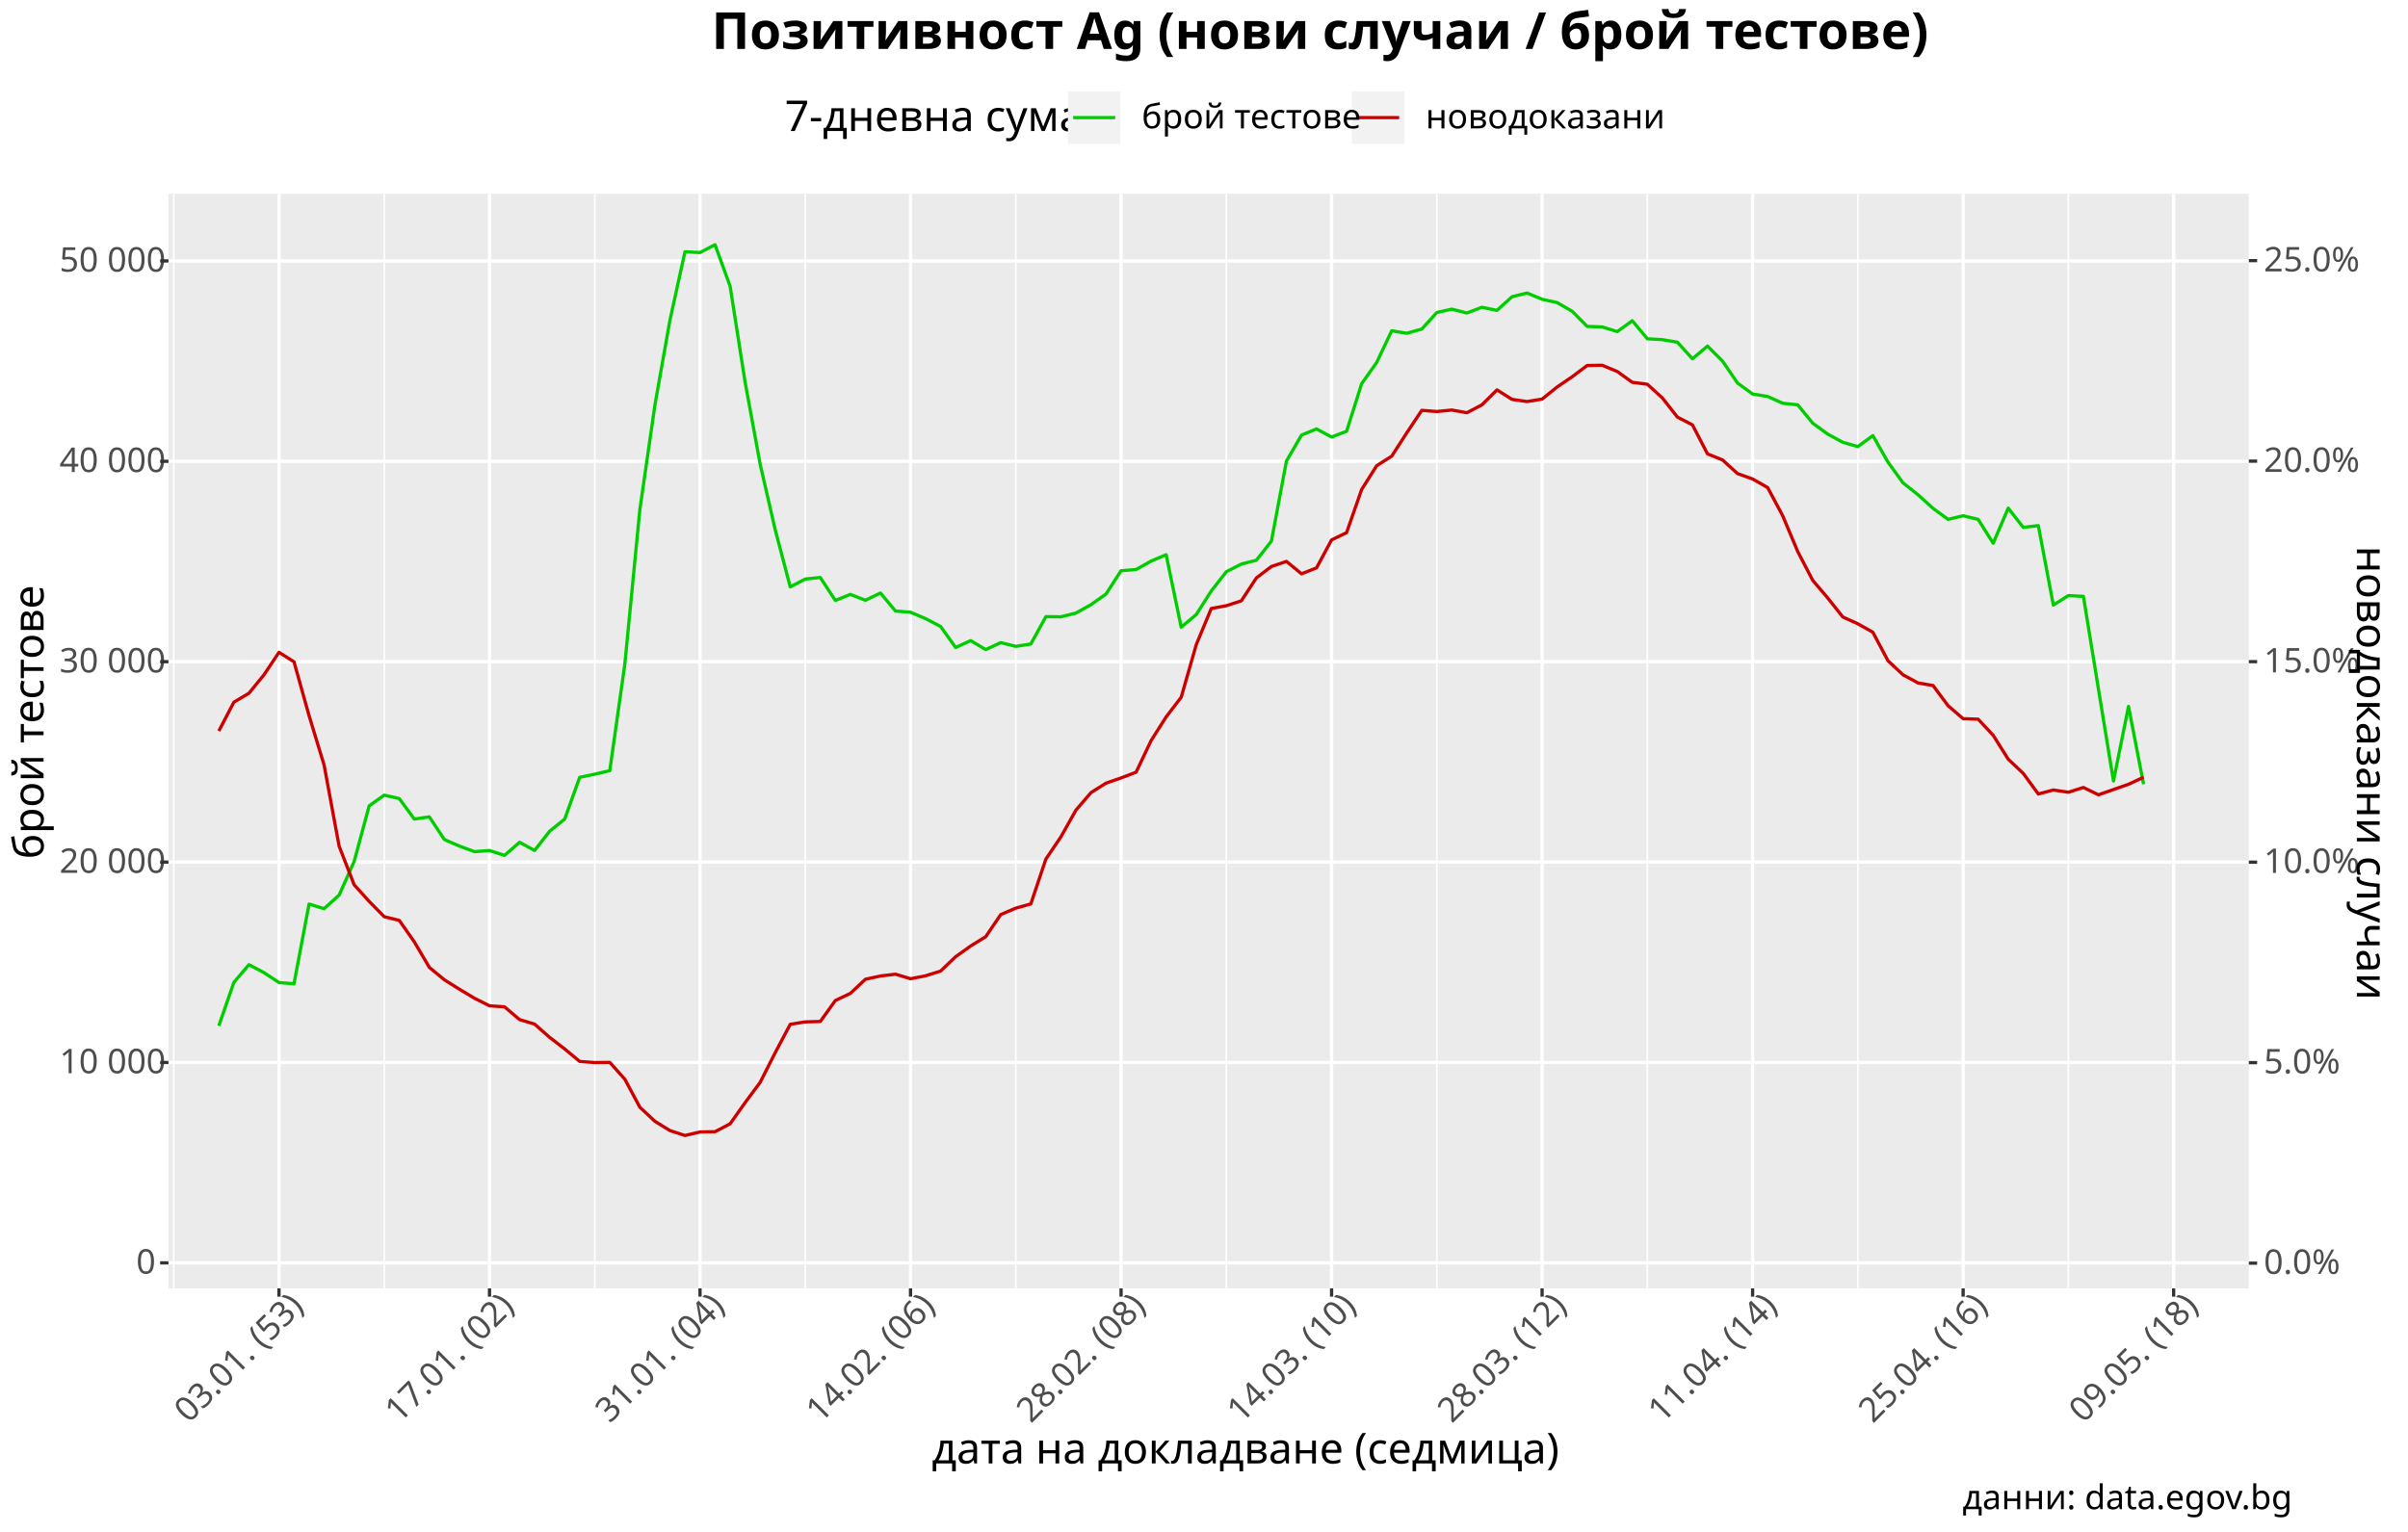
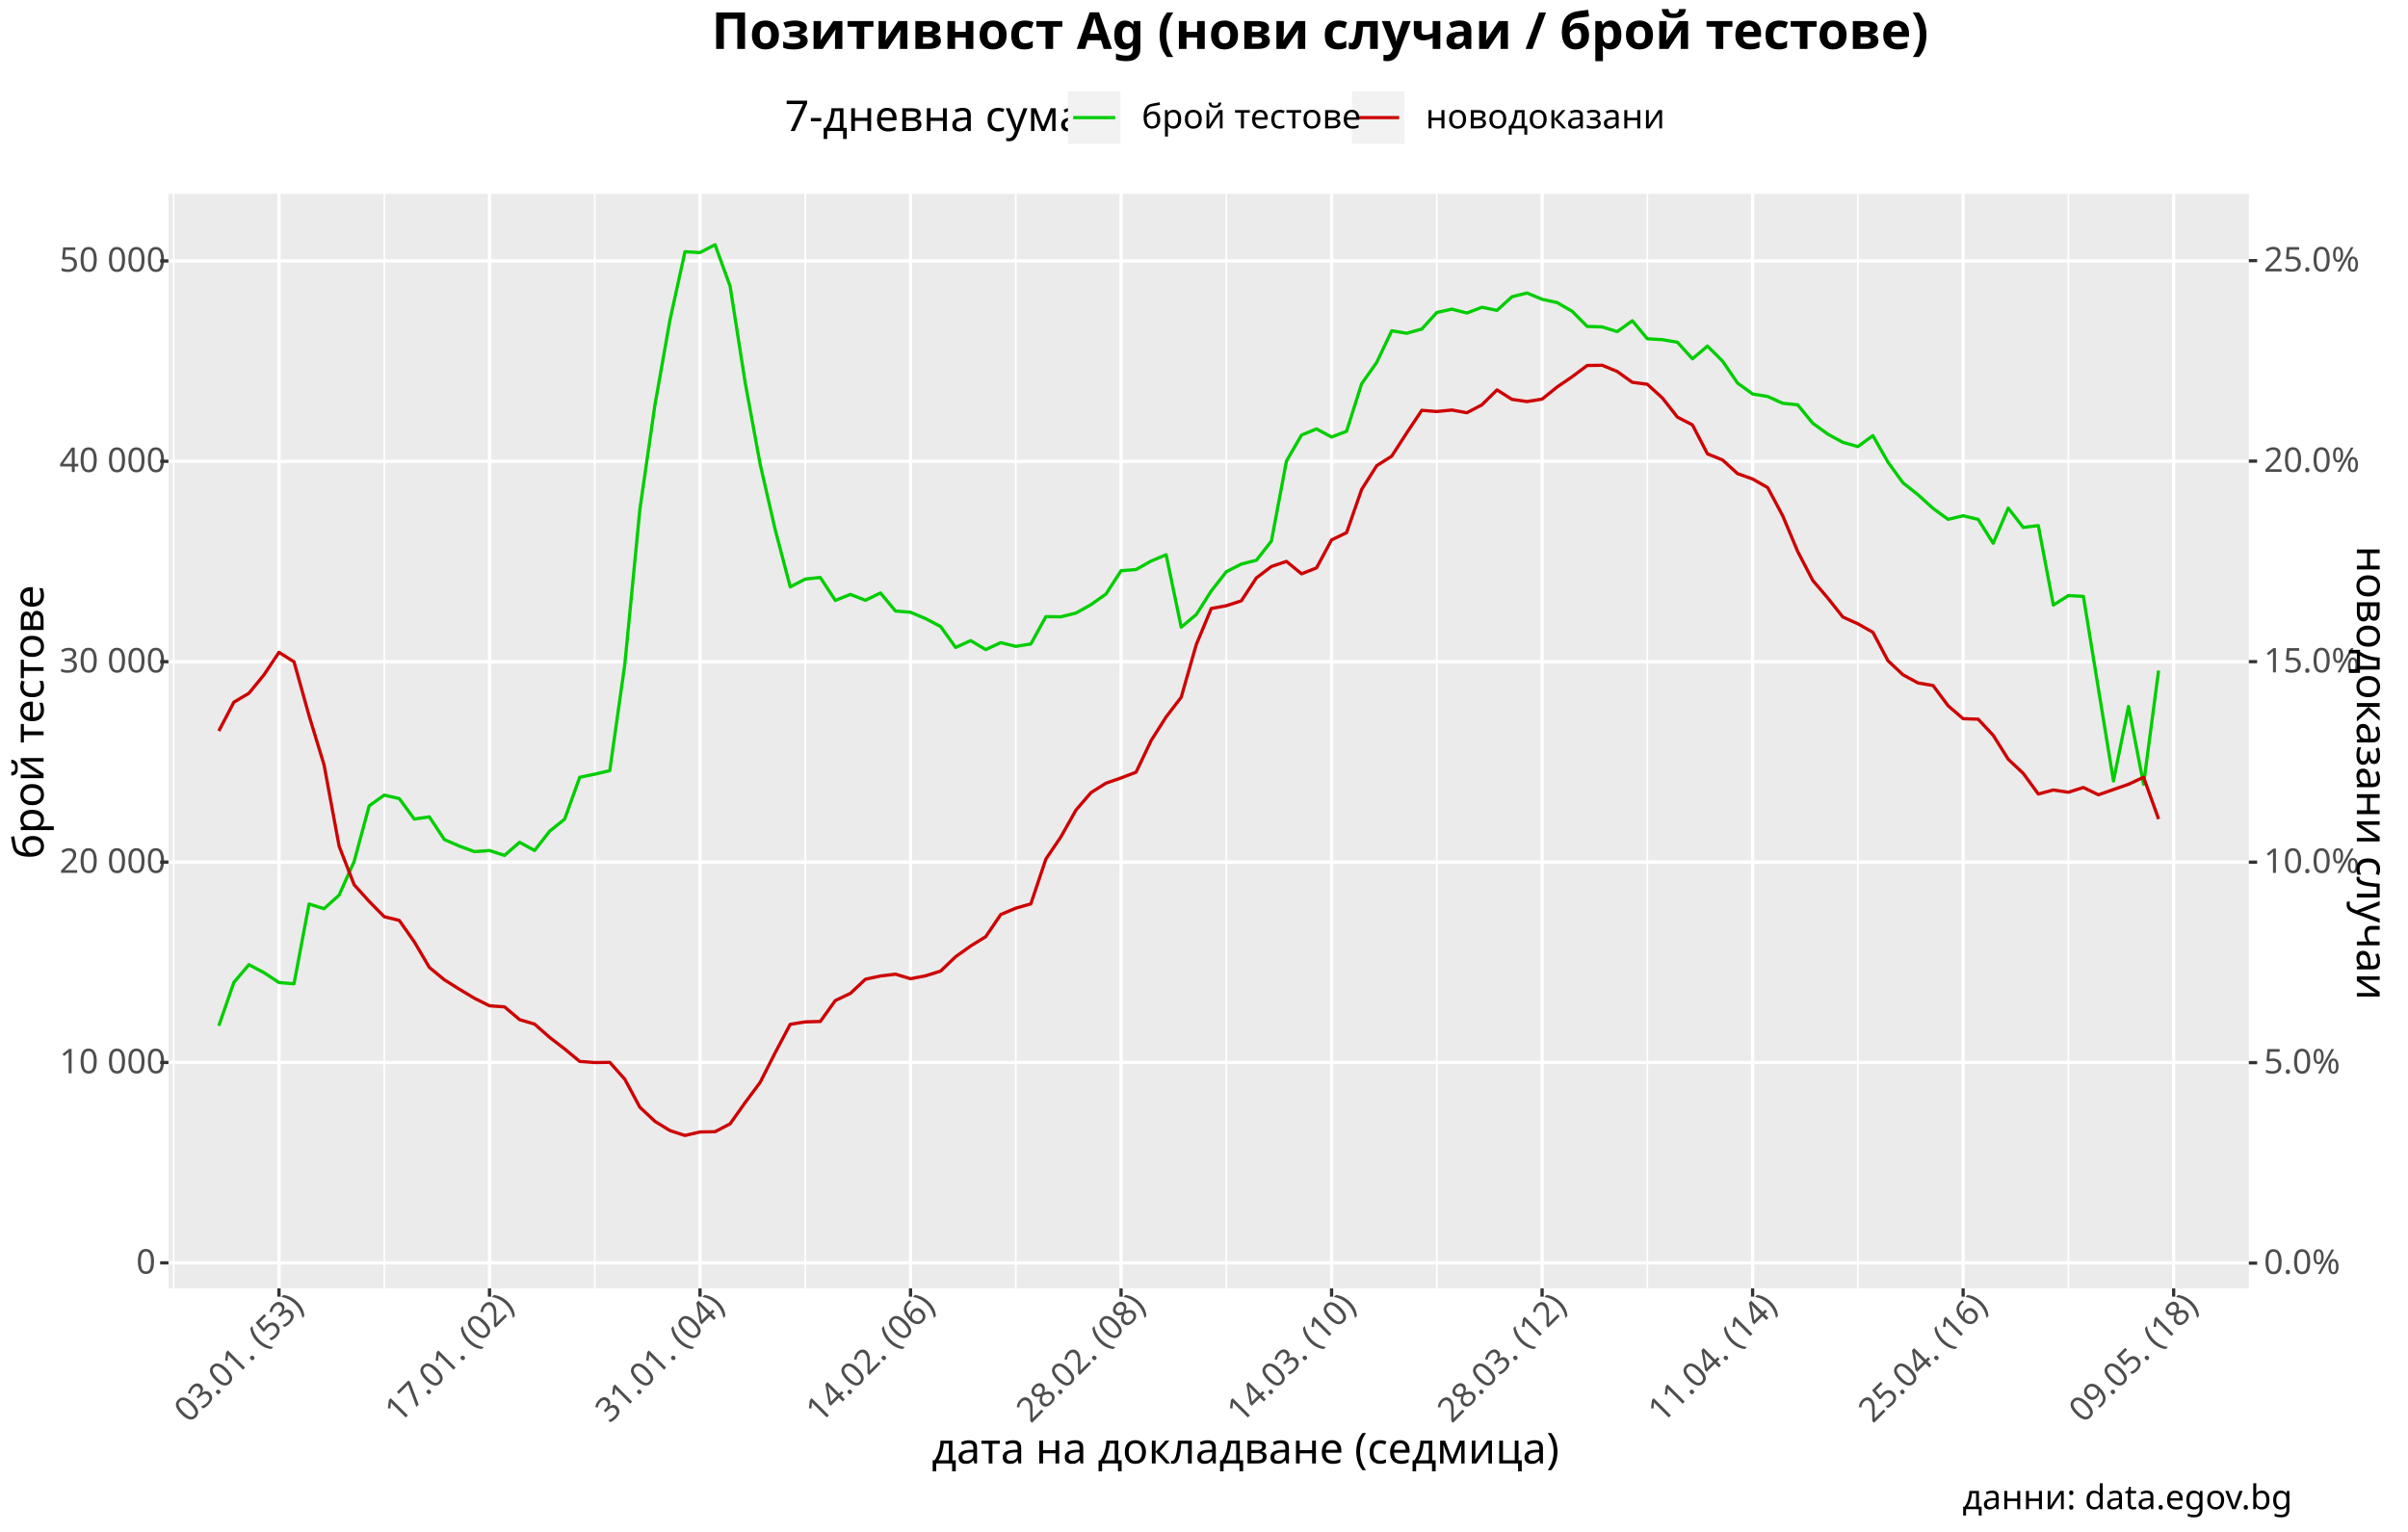
<svg xmlns="http://www.w3.org/2000/svg" viewBox="0 0 792.00 504.00">
  <defs>
    <style type="text/css">
    line, polyline, polygon, path, rect, circle {
      fill: none;
      stroke: #000000;
      stroke-linecap: round;
      stroke-linejoin: round;
      stroke-miterlimit: 10.00;
    }
  </style>
  </defs>
  <rect width="100%" height="100%" style="stroke: none; fill: #FFFFFF;" />
  <rect x="0.00" y="0.00" width="792.00" height="504.00" style="stroke-width: 1.07; stroke: #FFFFFF; fill: #FFFFFF;" />
  <defs>
    <clipPath id="cpNTUuNDF8NzM5LjY1fDQyMy44N3w2My43Nw==">
      <rect x="55.41" y="63.77" width="684.24" height="360.10" />
    </clipPath>
  </defs>
  <rect x="55.41" y="63.77" width="684.24" height="360.10" style="stroke-width: 1.07; stroke: none; fill: #EBEBEB;" clip-path="url(#cpNTUuNDF8NzM5LjY1fDQyMy44N3w2My43Nw==)" />
  <polyline points="57.14,423.87 57.14,63.77 " style="stroke-width: 0.53; stroke: #FFFFFF; stroke-linecap: butt;" clip-path="url(#cpNTUuNDF8NzM5LjY1fDQyMy44N3w2My43Nw==)" />
  <polyline points="126.38,423.87 126.38,63.77 " style="stroke-width: 0.53; stroke: #FFFFFF; stroke-linecap: butt;" clip-path="url(#cpNTUuNDF8NzM5LjY1fDQyMy44N3w2My43Nw==)" />
  <polyline points="195.62,423.87 195.62,63.77 " style="stroke-width: 0.53; stroke: #FFFFFF; stroke-linecap: butt;" clip-path="url(#cpNTUuNDF8NzM5LjY1fDQyMy44N3w2My43Nw==)" />
  <polyline points="264.86,423.87 264.86,63.77 " style="stroke-width: 0.53; stroke: #FFFFFF; stroke-linecap: butt;" clip-path="url(#cpNTUuNDF8NzM5LjY1fDQyMy44N3w2My43Nw==)" />
  <polyline points="334.10,423.87 334.10,63.77 " style="stroke-width: 0.53; stroke: #FFFFFF; stroke-linecap: butt;" clip-path="url(#cpNTUuNDF8NzM5LjY1fDQyMy44N3w2My43Nw==)" />
  <polyline points="403.34,423.87 403.34,63.77 " style="stroke-width: 0.53; stroke: #FFFFFF; stroke-linecap: butt;" clip-path="url(#cpNTUuNDF8NzM5LjY1fDQyMy44N3w2My43Nw==)" />
  <polyline points="472.58,423.87 472.58,63.77 " style="stroke-width: 0.53; stroke: #FFFFFF; stroke-linecap: butt;" clip-path="url(#cpNTUuNDF8NzM5LjY1fDQyMy44N3w2My43Nw==)" />
  <polyline points="541.82,423.87 541.82,63.77 " style="stroke-width: 0.53; stroke: #FFFFFF; stroke-linecap: butt;" clip-path="url(#cpNTUuNDF8NzM5LjY1fDQyMy44N3w2My43Nw==)" />
  <polyline points="611.06,423.87 611.06,63.77 " style="stroke-width: 0.53; stroke: #FFFFFF; stroke-linecap: butt;" clip-path="url(#cpNTUuNDF8NzM5LjY1fDQyMy44N3w2My43Nw==)" />
  <polyline points="680.30,423.87 680.30,63.77 " style="stroke-width: 0.53; stroke: #FFFFFF; stroke-linecap: butt;" clip-path="url(#cpNTUuNDF8NzM5LjY1fDQyMy44N3w2My43Nw==)" />
  <polyline points="55.41,415.49 739.65,415.49 " style="stroke-width: 1.07; stroke: #FFFFFF; stroke-linecap: butt;" clip-path="url(#cpNTUuNDF8NzM5LjY1fDQyMy44N3w2My43Nw==)" />
  <polyline points="55.41,349.56 739.65,349.56 " style="stroke-width: 1.07; stroke: #FFFFFF; stroke-linecap: butt;" clip-path="url(#cpNTUuNDF8NzM5LjY1fDQyMy44N3w2My43Nw==)" />
  <polyline points="55.41,283.63 739.65,283.63 " style="stroke-width: 1.07; stroke: #FFFFFF; stroke-linecap: butt;" clip-path="url(#cpNTUuNDF8NzM5LjY1fDQyMy44N3w2My43Nw==)" />
  <polyline points="55.41,217.70 739.65,217.70 " style="stroke-width: 1.07; stroke: #FFFFFF; stroke-linecap: butt;" clip-path="url(#cpNTUuNDF8NzM5LjY1fDQyMy44N3w2My43Nw==)" />
  <polyline points="55.41,151.77 739.65,151.77 " style="stroke-width: 1.07; stroke: #FFFFFF; stroke-linecap: butt;" clip-path="url(#cpNTUuNDF8NzM5LjY1fDQyMy44N3w2My43Nw==)" />
  <polyline points="55.41,85.84 739.65,85.84 " style="stroke-width: 1.07; stroke: #FFFFFF; stroke-linecap: butt;" clip-path="url(#cpNTUuNDF8NzM5LjY1fDQyMy44N3w2My43Nw==)" />
  <polyline points="91.76,423.87 91.76,63.77 " style="stroke-width: 1.07; stroke: #FFFFFF; stroke-linecap: butt;" clip-path="url(#cpNTUuNDF8NzM5LjY1fDQyMy44N3w2My43Nw==)" />
  <polyline points="161.00,423.87 161.00,63.77 " style="stroke-width: 1.07; stroke: #FFFFFF; stroke-linecap: butt;" clip-path="url(#cpNTUuNDF8NzM5LjY1fDQyMy44N3w2My43Nw==)" />
  <polyline points="230.24,423.87 230.24,63.77 " style="stroke-width: 1.07; stroke: #FFFFFF; stroke-linecap: butt;" clip-path="url(#cpNTUuNDF8NzM5LjY1fDQyMy44N3w2My43Nw==)" />
  <polyline points="299.48,423.87 299.48,63.77 " style="stroke-width: 1.07; stroke: #FFFFFF; stroke-linecap: butt;" clip-path="url(#cpNTUuNDF8NzM5LjY1fDQyMy44N3w2My43Nw==)" />
  <polyline points="368.72,423.87 368.72,63.77 " style="stroke-width: 1.07; stroke: #FFFFFF; stroke-linecap: butt;" clip-path="url(#cpNTUuNDF8NzM5LjY1fDQyMy44N3w2My43Nw==)" />
  <polyline points="437.96,423.87 437.96,63.77 " style="stroke-width: 1.07; stroke: #FFFFFF; stroke-linecap: butt;" clip-path="url(#cpNTUuNDF8NzM5LjY1fDQyMy44N3w2My43Nw==)" />
  <polyline points="507.20,423.87 507.20,63.77 " style="stroke-width: 1.07; stroke: #FFFFFF; stroke-linecap: butt;" clip-path="url(#cpNTUuNDF8NzM5LjY1fDQyMy44N3w2My43Nw==)" />
  <polyline points="576.44,423.87 576.44,63.77 " style="stroke-width: 1.07; stroke: #FFFFFF; stroke-linecap: butt;" clip-path="url(#cpNTUuNDF8NzM5LjY1fDQyMy44N3w2My43Nw==)" />
  <polyline points="645.68,423.87 645.68,63.77 " style="stroke-width: 1.07; stroke: #FFFFFF; stroke-linecap: butt;" clip-path="url(#cpNTUuNDF8NzM5LjY1fDQyMy44N3w2My43Nw==)" />
  <polyline points="714.92,423.87 714.92,63.77 " style="stroke-width: 1.07; stroke: #FFFFFF; stroke-linecap: butt;" clip-path="url(#cpNTUuNDF8NzM5LjY1fDQyMy44N3w2My43Nw==)" />
-   <polyline points="71.97,337.49 76.92,323.21 81.87,317.38 86.81,319.99 91.76,323.26 96.70,323.66 101.65,297.43 106.59,298.96 111.54,294.49 116.49,283.40 121.43,265.11 126.38,261.60 131.32,262.73 136.27,269.47 141.21,268.75 146.16,276.21 151.11,278.37 156.05,280.19 161.00,279.82 165.94,281.43 170.89,277.11 175.83,279.81 180.78,273.47 185.73,269.48 190.67,255.73 195.62,254.70 200.56,253.54 205.51,218.51 210.45,167.66 215.40,133.29 220.35,105.32 225.29,82.83 230.24,83.09 235.18,80.51 240.13,94.14 245.07,125.74 250.02,152.72 254.97,174.28 259.91,193.08 264.86,190.51 269.80,190.00 274.75,197.55 279.69,195.56 284.64,197.49 289.59,195.10 294.53,201.03 299.48,201.43 304.42,203.52 309.37,206.12 314.31,213.02 319.26,210.77 324.21,213.71 329.15,211.43 334.10,212.65 339.04,211.88 343.99,202.88 348.93,202.93 353.88,201.70 358.83,198.93 363.77,195.44 368.72,187.77 373.66,187.37 378.61,184.59 383.55,182.50 388.50,206.34 393.45,202.20 398.39,194.44 403.34,188.10 408.28,185.58 413.23,184.32 418.17,178.03 423.12,151.69 428.07,143.15 433.01,141.12 437.96,143.78 442.90,141.89 447.85,126.24 452.79,119.26 457.74,108.83 462.69,109.64 467.63,108.26 472.58,102.81 477.52,101.71 482.47,102.98 487.41,101.09 492.36,102.11 497.31,97.63 502.25,96.40 507.20,98.46 512.14,99.55 517.09,102.41 522.03,107.39 526.98,107.56 531.93,109.10 536.87,105.53 541.82,111.46 546.76,111.75 551.71,112.59 556.65,118.05 561.60,113.86 566.55,118.81 571.49,126.03 576.44,129.63 581.38,130.44 586.33,132.67 591.27,133.19 596.22,139.24 601.17,142.83 606.11,145.52 611.06,146.93 616.00,143.32 620.95,152.03 625.89,158.84 630.84,162.78 635.79,167.25 640.73,170.87 645.68,169.69 650.62,170.88 655.57,178.73 660.51,167.17 665.46,173.52 670.41,172.92 675.35,199.07 680.30,195.95 685.24,196.21 690.19,226.72 695.13,256.95 700.08,232.41 705.03,258.01 " style="stroke-width: 1.07; stroke: #00CD00; stroke-linecap: butt;" clip-path="url(#cpNTUuNDF8NzM5LjY1fDQyMy44N3w2My43Nw==)" />
-   <polyline points="71.97,240.49 76.92,231.02 81.87,228.08 86.81,222.04 91.76,214.62 96.70,217.73 101.65,235.44 106.59,251.66 111.54,278.40 116.49,291.10 121.43,296.57 126.38,301.60 131.32,302.81 136.27,309.87 141.21,318.27 146.16,322.36 151.11,325.46 156.05,328.42 161.00,330.91 165.94,331.25 170.89,335.45 175.83,336.93 180.78,341.30 185.73,345.11 190.67,349.21 195.62,349.58 200.56,349.52 205.51,355.07 210.45,364.28 215.40,368.91 220.35,371.96 225.29,373.57 230.24,372.42 235.18,372.33 240.13,369.74 245.07,362.77 250.02,356.10 254.97,346.33 259.91,337.00 264.86,336.20 269.80,336.07 274.75,329.17 279.69,326.83 284.64,322.17 289.59,321.10 294.53,320.51 299.48,322.00 304.42,321.04 309.37,319.49 314.31,314.76 319.26,311.23 324.21,308.17 329.15,300.89 334.10,298.78 339.04,297.39 343.99,282.64 348.93,275.33 353.88,266.53 358.83,260.77 363.77,257.66 368.72,255.95 373.66,254.06 378.61,243.65 383.55,235.86 388.50,229.40 393.45,212.10 398.39,200.20 403.34,199.28 408.28,197.68 413.23,190.14 418.17,186.38 423.12,184.70 428.07,188.78 433.01,186.84 437.96,177.63 442.90,175.24 447.85,161.04 452.79,153.23 457.74,150.08 462.69,142.41 467.63,135.00 472.58,135.39 477.52,134.90 482.47,135.79 487.41,133.19 492.36,128.28 497.31,131.40 502.25,132.11 507.20,131.31 512.14,127.33 517.09,123.95 522.03,120.25 526.98,120.17 531.93,122.23 536.87,125.78 541.82,126.42 546.76,130.93 551.71,137.23 556.65,139.78 561.60,149.32 566.55,151.32 571.49,155.82 576.44,157.59 581.38,160.40 586.33,169.67 591.27,181.44 596.22,190.95 601.17,196.76 606.11,202.99 611.06,205.23 616.00,208.02 620.95,217.37 625.89,222.00 630.84,224.69 635.79,225.54 640.73,232.18 645.68,236.45 650.62,236.61 655.57,241.92 660.51,249.78 665.46,254.45 670.41,261.23 675.35,259.91 680.30,260.65 685.24,259.08 690.19,261.49 695.13,259.76 700.08,258.03 705.03,255.72 " style="stroke-width: 1.07; stroke: #CD0000; stroke-linecap: butt;" clip-path="url(#cpNTUuNDF8NzM5LjY1fDQyMy44N3w2My43Nw==)" />
+   <polyline points="71.97,337.49 76.92,323.21 81.87,317.38 86.81,319.99 91.76,323.26 96.70,323.66 101.65,297.43 106.59,298.96 111.54,294.49 116.49,283.40 121.43,265.11 126.38,261.60 131.32,262.73 136.27,269.47 141.21,268.75 146.16,276.21 151.11,278.37 156.05,280.19 161.00,279.82 165.94,281.43 170.89,277.11 175.83,279.81 180.78,273.47 185.73,269.48 190.67,255.73 195.62,254.70 200.56,253.54 205.51,218.51 210.45,167.66 215.40,133.29 220.35,105.32 225.29,82.83 230.24,83.09 235.18,80.51 240.13,94.14 245.07,125.74 250.02,152.72 254.97,174.28 259.91,193.08 264.86,190.51 269.80,190.00 274.75,197.55 279.69,195.56 284.64,197.49 289.59,195.10 294.53,201.03 299.48,201.43 304.42,203.52 309.37,206.12 314.31,213.02 319.26,210.77 324.21,213.71 329.15,211.43 334.10,212.65 339.04,211.88 343.99,202.88 348.93,202.93 353.88,201.70 358.83,198.93 363.77,195.44 368.72,187.77 373.66,187.37 378.61,184.59 383.55,182.50 388.50,206.34 393.45,202.20 398.39,194.44 403.34,188.10 408.28,185.58 413.23,184.32 418.17,178.03 423.12,151.69 428.07,143.15 433.01,141.12 437.96,143.78 442.90,141.89 447.85,126.24 452.79,119.26 457.74,108.83 462.69,109.64 467.63,108.26 472.58,102.81 477.52,101.71 482.47,102.98 487.41,101.09 492.36,102.11 497.31,97.63 502.25,96.40 507.20,98.46 512.14,99.55 517.09,102.41 522.03,107.39 526.98,107.56 531.93,109.10 536.87,105.53 541.82,111.46 546.76,111.75 551.71,112.59 556.65,118.05 561.60,113.86 566.55,118.81 571.49,126.03 576.44,129.63 581.38,130.44 586.33,132.67 591.27,133.19 596.22,139.24 601.17,142.83 606.11,145.52 611.06,146.93 616.00,143.32 620.95,152.03 625.89,158.84 630.84,162.78 635.79,167.25 640.73,170.87 645.68,169.69 650.62,170.88 655.57,178.73 660.51,167.17 665.46,173.52 670.41,172.92 675.35,199.07 680.30,195.95 685.24,196.21 690.19,226.72 695.13,256.95 700.08,232.41 705.03,258.01 709.97,220.63 " style="stroke-width: 1.07; stroke: #00CD00; stroke-linecap: butt;" clip-path="url(#cpNTUuNDF8NzM5LjY1fDQyMy44N3w2My43Nw==)" />
+   <polyline points="71.97,240.49 76.92,231.02 81.87,228.08 86.81,222.04 91.76,214.62 96.70,217.73 101.65,235.44 106.59,251.66 111.54,278.40 116.49,291.10 121.43,296.57 126.38,301.60 131.32,302.81 136.27,309.87 141.21,318.27 146.16,322.36 151.11,325.46 156.05,328.42 161.00,330.91 165.94,331.25 170.89,335.45 175.83,336.93 180.78,341.30 185.73,345.11 190.67,349.21 195.62,349.58 200.56,349.52 205.51,355.07 210.45,364.28 215.40,368.91 220.35,371.96 225.29,373.57 230.24,372.42 235.18,372.33 240.13,369.74 245.07,362.77 250.02,356.10 254.97,346.33 259.91,337.00 264.86,336.20 269.80,336.07 274.75,329.17 279.69,326.83 284.64,322.17 289.59,321.10 294.53,320.51 299.48,322.00 304.42,321.04 309.37,319.49 314.31,314.76 319.26,311.23 324.21,308.17 329.15,300.89 334.10,298.78 339.04,297.39 343.99,282.64 348.93,275.33 353.88,266.53 358.83,260.77 363.77,257.66 368.72,255.95 373.66,254.06 378.61,243.65 383.55,235.86 388.50,229.40 393.45,212.10 398.39,200.20 403.34,199.28 408.28,197.68 413.23,190.14 418.17,186.38 423.12,184.70 428.07,188.78 433.01,186.84 437.96,177.63 442.90,175.24 447.85,161.04 452.79,153.23 457.74,150.08 462.69,142.41 467.63,135.00 472.58,135.39 477.52,134.90 482.47,135.79 487.41,133.19 492.36,128.28 497.31,131.40 502.25,132.11 507.20,131.31 512.14,127.33 517.09,123.95 522.03,120.25 526.98,120.17 531.93,122.23 536.87,125.78 541.82,126.42 546.76,130.93 551.71,137.23 556.65,139.78 561.60,149.32 566.55,151.32 571.49,155.82 576.44,157.59 581.38,160.40 586.33,169.67 591.27,181.44 596.22,190.95 601.17,196.76 606.11,202.99 611.06,205.23 616.00,208.02 620.95,217.37 625.89,222.00 630.84,224.69 635.79,225.54 640.73,232.18 645.68,236.45 650.62,236.61 655.57,241.92 660.51,249.78 665.46,254.45 670.41,261.23 675.35,259.91 680.30,260.65 685.24,259.08 690.19,261.49 695.13,259.76 700.08,258.03 705.03,255.72 709.97,269.46 " style="stroke-width: 1.07; stroke: #CD0000; stroke-linecap: butt;" clip-path="url(#cpNTUuNDF8NzM5LjY1fDQyMy44N3w2My43Nw==)" />
  <defs>
    <clipPath id="cpMC4wMHw3OTIuMDB8NTA0LjAwfDAuMDA=">
      <rect x="0.00" y="0.00" width="792.00" height="504.00" />
    </clipPath>
  </defs>
  <g clip-path="url(#cpMC4wMHw3OTIuMDB8NTA0LjAwfDAuMDA=)">
    <text x="44.80" y="419.03" style="font-size: 11.20px; fill: #4D4D4D; font-family: Calibri;" textLength="5.68px" lengthAdjust="spacingAndGlyphs">0</text>
  </g>
  <g clip-path="url(#cpMC4wMHw3OTIuMDB8NTA0LjAwfDAuMDA=)">
    <text x="19.56" y="353.10" style="font-size: 11.20px; fill: #4D4D4D; font-family: Calibri;" textLength="30.91px" lengthAdjust="spacingAndGlyphs">10 000</text>
  </g>
  <g clip-path="url(#cpMC4wMHw3OTIuMDB8NTA0LjAwfDAuMDA=)">
    <text x="19.56" y="287.17" style="font-size: 11.20px; fill: #4D4D4D; font-family: Calibri;" textLength="30.91px" lengthAdjust="spacingAndGlyphs">20 000</text>
  </g>
  <g clip-path="url(#cpMC4wMHw3OTIuMDB8NTA0LjAwfDAuMDA=)">
    <text x="19.56" y="221.24" style="font-size: 11.20px; fill: #4D4D4D; font-family: Calibri;" textLength="30.91px" lengthAdjust="spacingAndGlyphs">30 000</text>
  </g>
  <g clip-path="url(#cpMC4wMHw3OTIuMDB8NTA0LjAwfDAuMDA=)">
    <text x="19.56" y="155.30" style="font-size: 11.20px; fill: #4D4D4D; font-family: Calibri;" textLength="30.91px" lengthAdjust="spacingAndGlyphs">40 000</text>
  </g>
  <g clip-path="url(#cpMC4wMHw3OTIuMDB8NTA0LjAwfDAuMDA=)">
    <text x="19.56" y="89.37" style="font-size: 11.20px; fill: #4D4D4D; font-family: Calibri;" textLength="30.91px" lengthAdjust="spacingAndGlyphs">50 000</text>
  </g>
  <polyline points="52.67,415.49 55.41,415.49 " style="stroke-width: 1.07; stroke: #333333; stroke-linecap: butt;" clip-path="url(#cpMC4wMHw3OTIuMDB8NTA0LjAwfDAuMDA=)" />
  <polyline points="52.67,349.56 55.41,349.56 " style="stroke-width: 1.07; stroke: #333333; stroke-linecap: butt;" clip-path="url(#cpMC4wMHw3OTIuMDB8NTA0LjAwfDAuMDA=)" />
  <polyline points="52.67,283.63 55.41,283.63 " style="stroke-width: 1.07; stroke: #333333; stroke-linecap: butt;" clip-path="url(#cpMC4wMHw3OTIuMDB8NTA0LjAwfDAuMDA=)" />
  <polyline points="52.67,217.70 55.41,217.70 " style="stroke-width: 1.07; stroke: #333333; stroke-linecap: butt;" clip-path="url(#cpMC4wMHw3OTIuMDB8NTA0LjAwfDAuMDA=)" />
  <polyline points="52.67,151.77 55.41,151.77 " style="stroke-width: 1.07; stroke: #333333; stroke-linecap: butt;" clip-path="url(#cpMC4wMHw3OTIuMDB8NTA0LjAwfDAuMDA=)" />
  <polyline points="52.67,85.84 55.41,85.84 " style="stroke-width: 1.07; stroke: #333333; stroke-linecap: butt;" clip-path="url(#cpMC4wMHw3OTIuMDB8NTA0LjAwfDAuMDA=)" />
  <polyline points="739.65,415.58 742.38,415.58 " style="stroke-width: 1.07; stroke: #333333; stroke-linecap: butt;" clip-path="url(#cpMC4wMHw3OTIuMDB8NTA0LjAwfDAuMDA=)" />
  <polyline points="739.65,349.61 742.38,349.61 " style="stroke-width: 1.07; stroke: #333333; stroke-linecap: butt;" clip-path="url(#cpMC4wMHw3OTIuMDB8NTA0LjAwfDAuMDA=)" />
  <polyline points="739.65,283.65 742.38,283.65 " style="stroke-width: 1.07; stroke: #333333; stroke-linecap: butt;" clip-path="url(#cpMC4wMHw3OTIuMDB8NTA0LjAwfDAuMDA=)" />
  <polyline points="739.65,217.68 742.38,217.68 " style="stroke-width: 1.07; stroke: #333333; stroke-linecap: butt;" clip-path="url(#cpMC4wMHw3OTIuMDB8NTA0LjAwfDAuMDA=)" />
  <polyline points="739.65,151.72 742.38,151.72 " style="stroke-width: 1.07; stroke: #333333; stroke-linecap: butt;" clip-path="url(#cpMC4wMHw3OTIuMDB8NTA0LjAwfDAuMDA=)" />
  <polyline points="739.65,85.75 742.38,85.75 " style="stroke-width: 1.07; stroke: #333333; stroke-linecap: butt;" clip-path="url(#cpMC4wMHw3OTIuMDB8NTA0LjAwfDAuMDA=)" />
  <g clip-path="url(#cpMC4wMHw3OTIuMDB8NTA0LjAwfDAuMDA=)">
    <text x="744.58" y="419.11" style="font-size: 11.20px; fill: #4D4D4D; font-family: Calibri;" textLength="22.19px" lengthAdjust="spacingAndGlyphs">0.0%</text>
  </g>
  <g clip-path="url(#cpMC4wMHw3OTIuMDB8NTA0LjAwfDAuMDA=)">
    <text x="744.58" y="353.15" style="font-size: 11.20px; fill: #4D4D4D; font-family: Calibri;" textLength="22.19px" lengthAdjust="spacingAndGlyphs">5.0%</text>
  </g>
  <g clip-path="url(#cpMC4wMHw3OTIuMDB8NTA0LjAwfDAuMDA=)">
    <text x="744.58" y="287.18" style="font-size: 11.20px; fill: #4D4D4D; font-family: Calibri;" textLength="27.86px" lengthAdjust="spacingAndGlyphs">10.0%</text>
  </g>
  <g clip-path="url(#cpMC4wMHw3OTIuMDB8NTA0LjAwfDAuMDA=)">
    <text x="744.58" y="221.22" style="font-size: 11.20px; fill: #4D4D4D; font-family: Calibri;" textLength="27.86px" lengthAdjust="spacingAndGlyphs">15.0%</text>
  </g>
  <g clip-path="url(#cpMC4wMHw3OTIuMDB8NTA0LjAwfDAuMDA=)">
    <text x="744.58" y="155.26" style="font-size: 11.20px; fill: #4D4D4D; font-family: Calibri;" textLength="27.86px" lengthAdjust="spacingAndGlyphs">20.0%</text>
  </g>
  <g clip-path="url(#cpMC4wMHw3OTIuMDB8NTA0LjAwfDAuMDA=)">
    <text x="744.58" y="89.29" style="font-size: 11.20px; fill: #4D4D4D; font-family: Calibri;" textLength="27.86px" lengthAdjust="spacingAndGlyphs">25.0%</text>
  </g>
  <polyline points="91.76,426.61 91.76,423.87 " style="stroke-width: 1.07; stroke: #333333; stroke-linecap: butt;" clip-path="url(#cpMC4wMHw3OTIuMDB8NTA0LjAwfDAuMDA=)" />
  <polyline points="161.00,426.61 161.00,423.87 " style="stroke-width: 1.07; stroke: #333333; stroke-linecap: butt;" clip-path="url(#cpMC4wMHw3OTIuMDB8NTA0LjAwfDAuMDA=)" />
  <polyline points="230.24,426.61 230.24,423.87 " style="stroke-width: 1.07; stroke: #333333; stroke-linecap: butt;" clip-path="url(#cpMC4wMHw3OTIuMDB8NTA0LjAwfDAuMDA=)" />
  <polyline points="299.48,426.61 299.48,423.87 " style="stroke-width: 1.07; stroke: #333333; stroke-linecap: butt;" clip-path="url(#cpMC4wMHw3OTIuMDB8NTA0LjAwfDAuMDA=)" />
  <polyline points="368.72,426.61 368.72,423.87 " style="stroke-width: 1.07; stroke: #333333; stroke-linecap: butt;" clip-path="url(#cpMC4wMHw3OTIuMDB8NTA0LjAwfDAuMDA=)" />
  <polyline points="437.96,426.61 437.96,423.87 " style="stroke-width: 1.07; stroke: #333333; stroke-linecap: butt;" clip-path="url(#cpMC4wMHw3OTIuMDB8NTA0LjAwfDAuMDA=)" />
  <polyline points="507.20,426.61 507.20,423.87 " style="stroke-width: 1.07; stroke: #333333; stroke-linecap: butt;" clip-path="url(#cpMC4wMHw3OTIuMDB8NTA0LjAwfDAuMDA=)" />
  <polyline points="576.44,426.61 576.44,423.87 " style="stroke-width: 1.07; stroke: #333333; stroke-linecap: butt;" clip-path="url(#cpMC4wMHw3OTIuMDB8NTA0LjAwfDAuMDA=)" />
  <polyline points="645.68,426.61 645.68,423.87 " style="stroke-width: 1.07; stroke: #333333; stroke-linecap: butt;" clip-path="url(#cpMC4wMHw3OTIuMDB8NTA0LjAwfDAuMDA=)" />
  <polyline points="714.92,426.61 714.92,423.87 " style="stroke-width: 1.07; stroke: #333333; stroke-linecap: butt;" clip-path="url(#cpMC4wMHw3OTIuMDB8NTA0LjAwfDAuMDA=)" />
  <g clip-path="url(#cpMC4wMHw3OTIuMDB8NTA0LjAwfDAuMDA=)">
    <text transform="translate(62.09,468.48) rotate(-45)" style="font-size: 11.20px; fill: #4D4D4D; font-family: Calibri;" textLength="49.04px" lengthAdjust="spacingAndGlyphs">03.01. (53)</text>
  </g>
  <g clip-path="url(#cpMC4wMHw3OTIuMDB8NTA0LjAwfDAuMDA=)">
    <text transform="translate(131.33,468.48) rotate(-45)" style="font-size: 11.20px; fill: #4D4D4D; font-family: Calibri;" textLength="49.04px" lengthAdjust="spacingAndGlyphs">17.01. (02)</text>
  </g>
  <g clip-path="url(#cpMC4wMHw3OTIuMDB8NTA0LjAwfDAuMDA=)">
    <text transform="translate(200.57,468.48) rotate(-45)" style="font-size: 11.20px; fill: #4D4D4D; font-family: Calibri;" textLength="49.04px" lengthAdjust="spacingAndGlyphs">31.01. (04)</text>
  </g>
  <g clip-path="url(#cpMC4wMHw3OTIuMDB8NTA0LjAwfDAuMDA=)">
    <text transform="translate(269.81,468.48) rotate(-45)" style="font-size: 11.20px; fill: #4D4D4D; font-family: Calibri;" textLength="49.04px" lengthAdjust="spacingAndGlyphs">14.02. (06)</text>
  </g>
  <g clip-path="url(#cpMC4wMHw3OTIuMDB8NTA0LjAwfDAuMDA=)">
    <text transform="translate(339.05,468.48) rotate(-45)" style="font-size: 11.20px; fill: #4D4D4D; font-family: Calibri;" textLength="49.04px" lengthAdjust="spacingAndGlyphs">28.02. (08)</text>
  </g>
  <g clip-path="url(#cpMC4wMHw3OTIuMDB8NTA0LjAwfDAuMDA=)">
    <text transform="translate(408.29,468.48) rotate(-45)" style="font-size: 11.20px; fill: #4D4D4D; font-family: Calibri;" textLength="49.04px" lengthAdjust="spacingAndGlyphs">14.03. (10)</text>
  </g>
  <g clip-path="url(#cpMC4wMHw3OTIuMDB8NTA0LjAwfDAuMDA=)">
    <text transform="translate(477.53,468.48) rotate(-45)" style="font-size: 11.20px; fill: #4D4D4D; font-family: Calibri;" textLength="49.04px" lengthAdjust="spacingAndGlyphs">28.03. (12)</text>
  </g>
  <g clip-path="url(#cpMC4wMHw3OTIuMDB8NTA0LjAwfDAuMDA=)">
    <text transform="translate(546.77,468.48) rotate(-45)" style="font-size: 11.20px; fill: #4D4D4D; font-family: Calibri;" textLength="49.04px" lengthAdjust="spacingAndGlyphs">11.04. (14)</text>
  </g>
  <g clip-path="url(#cpMC4wMHw3OTIuMDB8NTA0LjAwfDAuMDA=)">
    <text transform="translate(616.01,468.48) rotate(-45)" style="font-size: 11.20px; fill: #4D4D4D; font-family: Calibri;" textLength="49.04px" lengthAdjust="spacingAndGlyphs">25.04. (16)</text>
  </g>
  <g clip-path="url(#cpMC4wMHw3OTIuMDB8NTA0LjAwfDAuMDA=)">
    <text transform="translate(685.25,468.48) rotate(-45)" style="font-size: 11.20px; fill: #4D4D4D; font-family: Calibri;" textLength="49.04px" lengthAdjust="spacingAndGlyphs">09.05. (18)</text>
  </g>
  <g clip-path="url(#cpMC4wMHw3OTIuMDB8NTA0LjAwfDAuMDA=)">
    <text x="306.50" y="481.47" style="font-size: 14.00px; font-family: Calibri;" textLength="182.06px" lengthAdjust="spacingAndGlyphs">дата на докладване (седмица)</text>
  </g>
  <g clip-path="url(#cpMC4wMHw3OTIuMDB8NTA0LjAwfDAuMDA=)">
    <text transform="translate(14.33,282.67) rotate(-90)" style="font-size: 14.00px; font-family: Calibri;" textLength="77.71px" lengthAdjust="spacingAndGlyphs">брой тестове</text>
  </g>
  <g clip-path="url(#cpMC4wMHw3OTIuMDB8NTA0LjAwfDAuMDA=)">
    <text transform="translate(775.18,179.60) rotate(90)" style="font-size: 14.00px; font-family: Calibri;" textLength="128.43px" lengthAdjust="spacingAndGlyphs">новодоказани случаи</text>
  </g>
  <rect x="252.65" y="24.57" width="289.75" height="28.24" style="stroke-width: 1.07; stroke: none; fill: #FFFFFF;" clip-path="url(#cpMC4wMHw3OTIuMDB8NTA0LjAwfDAuMDA=)" />
  <g clip-path="url(#cpMC4wMHw3OTIuMDB8NTA0LjAwfDAuMDA=)">
    <text x="258.13" y="43.11" style="font-size: 14.00px; font-family: Calibri;" textLength="86.14px" lengthAdjust="spacingAndGlyphs">7-дневна сума</text>
  </g>
  <rect x="351.24" y="30.05" width="17.28" height="17.28" style="stroke-width: 1.07; stroke: none; fill: #F2F2F2;" clip-path="url(#cpMC4wMHw3OTIuMDB8NTA0LjAwfDAuMDA=)" />
  <line x1="352.97" y1="38.69" x2="366.80" y2="38.69" style="stroke-width: 1.07; stroke: #00CD00; stroke-linecap: butt;" clip-path="url(#cpMC4wMHw3OTIuMDB8NTA0LjAwfDAuMDA=)" />
  <rect x="444.64" y="30.05" width="17.28" height="17.28" style="stroke-width: 1.07; stroke: none; fill: #F2F2F2;" clip-path="url(#cpMC4wMHw3OTIuMDB8NTA0LjAwfDAuMDA=)" />
  <line x1="446.37" y1="38.69" x2="460.19" y2="38.69" style="stroke-width: 1.07; stroke: #CD0000; stroke-linecap: butt;" clip-path="url(#cpMC4wMHw3OTIuMDB8NTA0LjAwfDAuMDA=)" />
  <g clip-path="url(#cpMC4wMHw3OTIuMDB8NTA0LjAwfDAuMDA=)">
    <text x="375.50" y="42.23" style="font-size: 11.20px; font-family: Calibri;" textLength="62.17px" lengthAdjust="spacingAndGlyphs">брой тестове</text>
  </g>
  <g clip-path="url(#cpMC4wMHw3OTIuMDB8NTA0LjAwfDAuMDA=)">
    <text x="468.89" y="42.23" style="font-size: 11.20px; font-family: Calibri;" textLength="68.03px" lengthAdjust="spacingAndGlyphs">новодоказани</text>
  </g>
  <g clip-path="url(#cpMC4wMHw3OTIuMDB8NTA0LjAwfDAuMDA=)">
    <text x="234.04" y="16.09" style="font-size: 16.80px; font-weight: bold; font-family: Calibri;" textLength="326.98px" lengthAdjust="spacingAndGlyphs">Позитивност Ag (нови случаи / брой тестове)</text>
  </g>
  <g clip-path="url(#cpMC4wMHw3OTIuMDB8NTA0LjAwfDAuMDA=)">
    <text x="645.48" y="496.52" style="font-size: 11.20px; font-family: Calibri;" textLength="94.16px" lengthAdjust="spacingAndGlyphs">данни: data.egov.bg</text>
  </g>
</svg>
